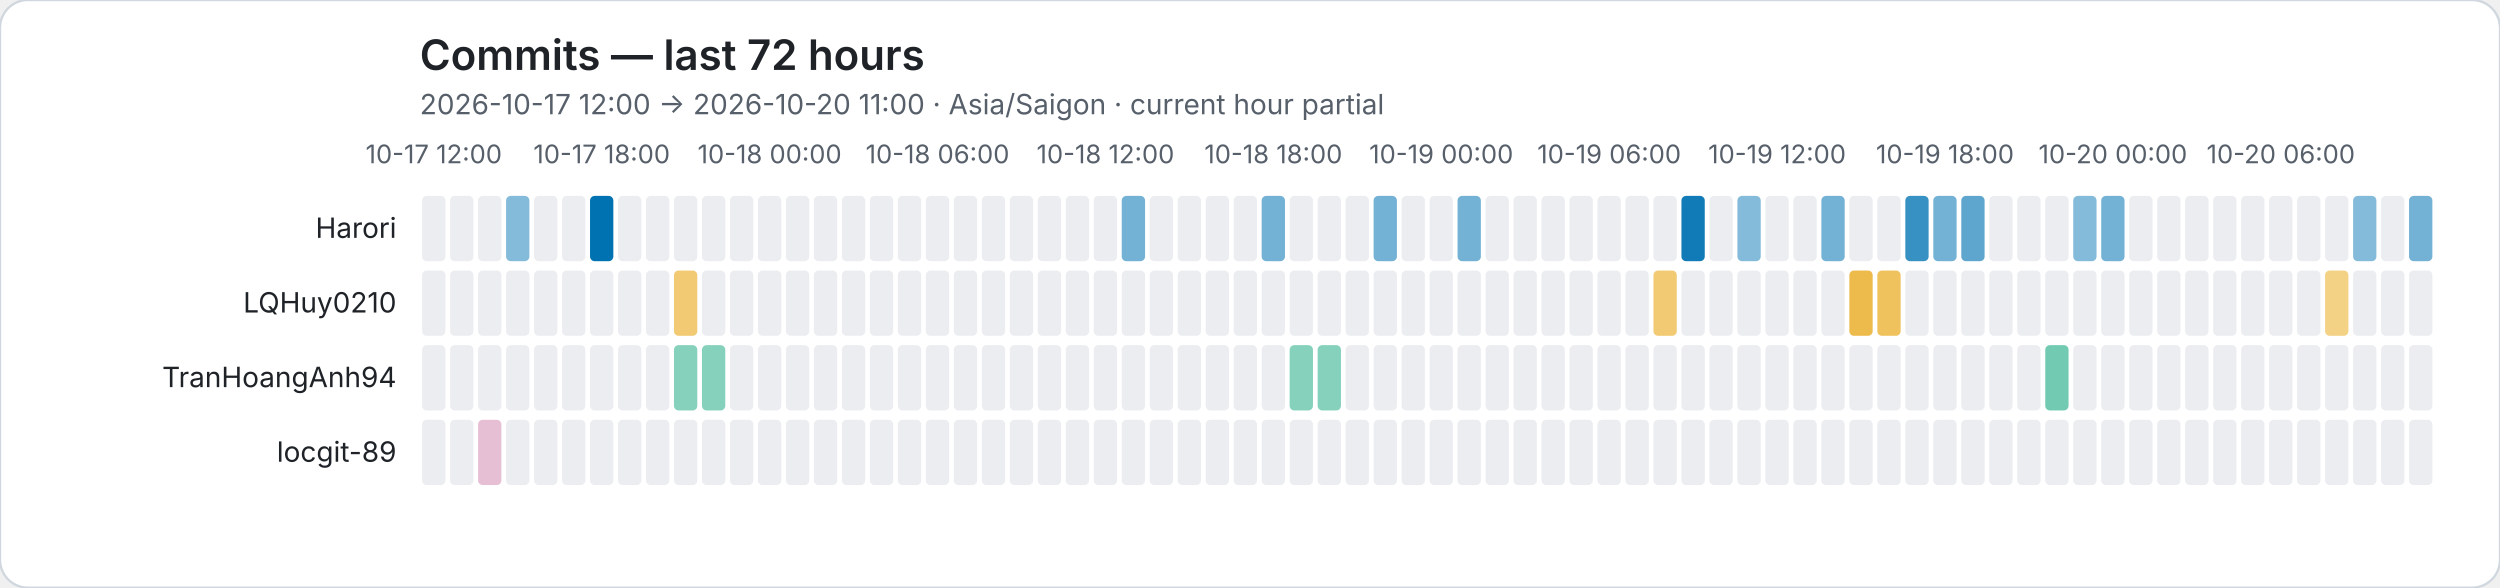
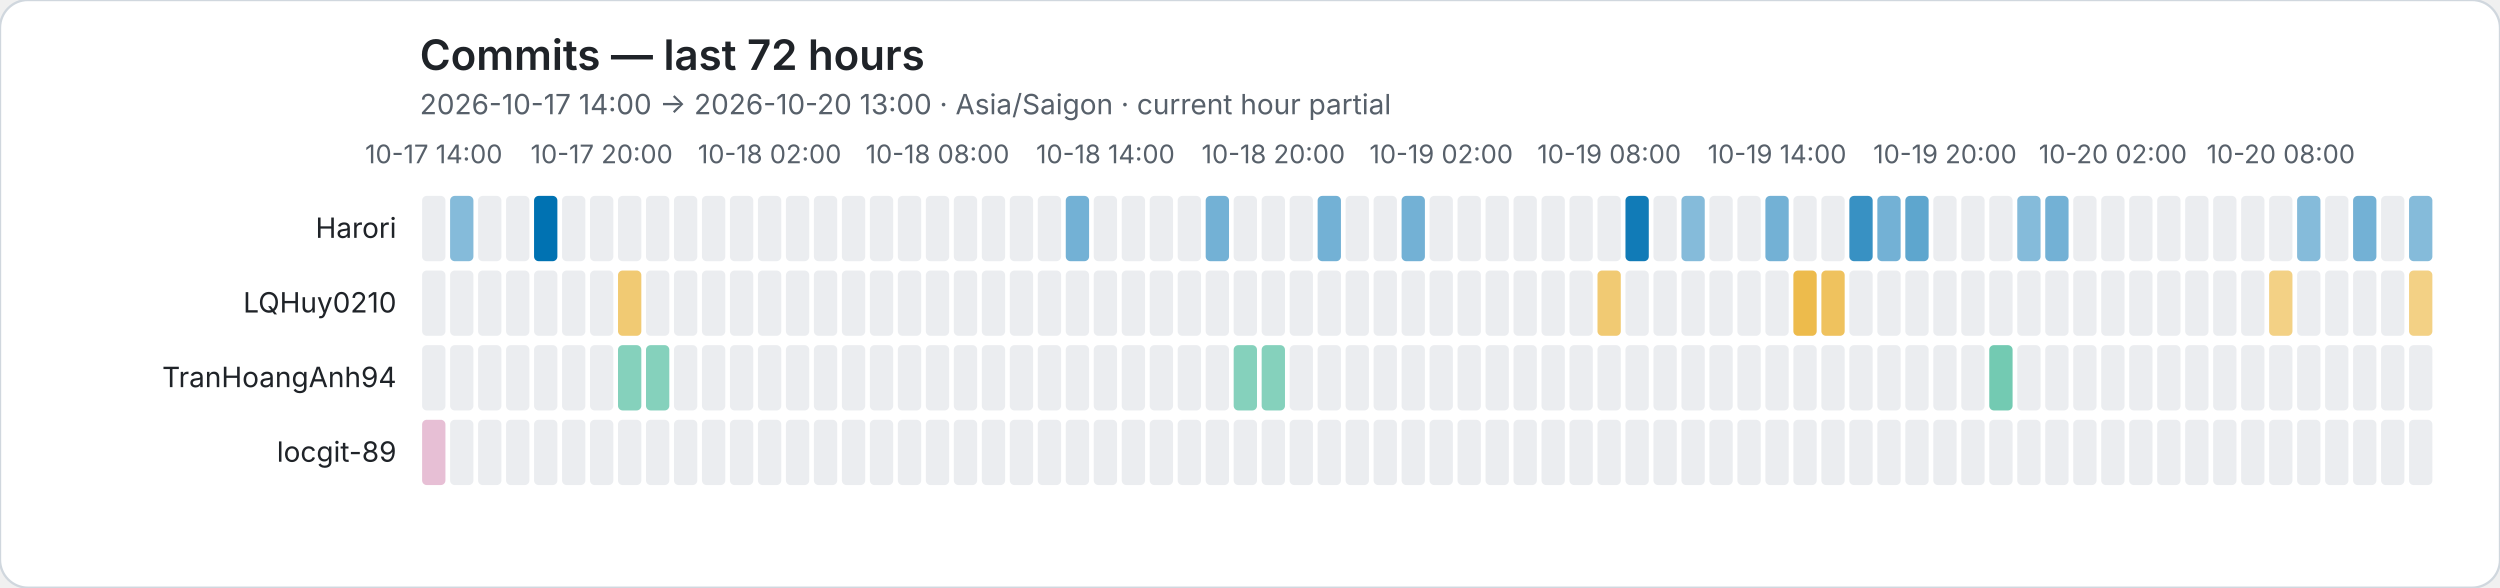
<svg xmlns="http://www.w3.org/2000/svg" role="img" viewBox="0 0 1072 252">
  <rect width="1072" height="252" rx="12" fill="#ffffff" stroke="#d0d7de" />
  <style>text{font-family:system-ui,-apple-system,BlinkMacSystemFont,"Segoe UI",sans-serif}.axis{fill:#57606a;font-size:11px}.heading{fill:#1f2328;font-size:18px;font-weight:600}.subheading{fill:#57606a;font-size:12px}.name{fill:#1f2328;font-size:12px}</style>
  <text class="heading" x="180" y="30">Commits — last 72 hours</text>
-   <text class="subheading" x="180" y="49">2026-10-17 12:00 → 2026-10-20 11:00 · Asia/Saigon · current hour partial</text>
-   <text class="axis" x="186" y="70" text-anchor="middle">10-17 12:00</text>
-   <text class="axis" x="258" y="70" text-anchor="middle">10-17 18:00</text>
-   <text class="axis" x="330" y="70" text-anchor="middle">10-18 00:00</text>
-   <text class="axis" x="402" y="70" text-anchor="middle">10-18 06:00</text>
-   <text class="axis" x="474" y="70" text-anchor="middle">10-18 12:00</text>
-   <text class="axis" x="546" y="70" text-anchor="middle">10-18 18:00</text>
-   <text class="axis" x="618" y="70" text-anchor="middle">10-19 00:00</text>
-   <text class="axis" x="690" y="70" text-anchor="middle">10-19 06:00</text>
-   <text class="axis" x="762" y="70" text-anchor="middle">10-19 12:00</text>
-   <text class="axis" x="834" y="70" text-anchor="middle">10-19 18:00</text>
-   <text class="axis" x="906" y="70" text-anchor="middle">10-20 00:00</text>
-   <text class="axis" x="978" y="70" text-anchor="middle">10-20 06:00</text>
+   <text class="subheading" x="180" y="49">2026-10-17 14:00 → 2026-10-20 13:00 · Asia/Saigon · current hour partial</text>
+   <text class="axis" x="186" y="70" text-anchor="middle">10-17 14:00</text>
+   <text class="axis" x="258" y="70" text-anchor="middle">10-17 20:00</text>
+   <text class="axis" x="330" y="70" text-anchor="middle">10-18 02:00</text>
+   <text class="axis" x="402" y="70" text-anchor="middle">10-18 08:00</text>
+   <text class="axis" x="474" y="70" text-anchor="middle">10-18 14:00</text>
+   <text class="axis" x="546" y="70" text-anchor="middle">10-18 20:00</text>
+   <text class="axis" x="618" y="70" text-anchor="middle">10-19 02:00</text>
+   <text class="axis" x="690" y="70" text-anchor="middle">10-19 08:00</text>
+   <text class="axis" x="762" y="70" text-anchor="middle">10-19 14:00</text>
+   <text class="axis" x="834" y="70" text-anchor="middle">10-19 20:00</text>
+   <text class="axis" x="906" y="70" text-anchor="middle">10-20 02:00</text>
+   <text class="axis" x="978" y="70" text-anchor="middle">10-20 08:00</text>
  <text class="name" x="170" y="102" text-anchor="end">Harori</text>
  <rect data-hour="0" x="181" y="84" width="10" height="28" rx="2" fill="#ebedf0" />
-   <rect data-hour="1" x="193" y="84" width="10" height="28" rx="2" fill="#ebedf0" />
+   <rect data-hour="1" x="193" y="84" width="10" height="28" rx="2" fill="rgba(0, 114, 178, 0.48)" />
  <rect data-hour="2" x="205" y="84" width="10" height="28" rx="2" fill="#ebedf0" />
-   <rect data-hour="3" x="217" y="84" width="10" height="28" rx="2" fill="rgba(0, 114, 178, 0.48)" />
-   <rect data-hour="4" x="229" y="84" width="10" height="28" rx="2" fill="#ebedf0" />
+   <rect data-hour="3" x="217" y="84" width="10" height="28" rx="2" fill="#ebedf0" />
+   <rect data-hour="4" x="229" y="84" width="10" height="28" rx="2" fill="rgba(0, 114, 178, 1.00)" />
  <rect data-hour="5" x="241" y="84" width="10" height="28" rx="2" fill="#ebedf0" />
-   <rect data-hour="6" x="253" y="84" width="10" height="28" rx="2" fill="rgba(0, 114, 178, 1.00)" />
+   <rect data-hour="6" x="253" y="84" width="10" height="28" rx="2" fill="#ebedf0" />
  <rect data-hour="7" x="265" y="84" width="10" height="28" rx="2" fill="#ebedf0" />
  <rect data-hour="8" x="277" y="84" width="10" height="28" rx="2" fill="#ebedf0" />
  <rect data-hour="9" x="289" y="84" width="10" height="28" rx="2" fill="#ebedf0" />
  <rect data-hour="10" x="301" y="84" width="10" height="28" rx="2" fill="#ebedf0" />
  <rect data-hour="11" x="313" y="84" width="10" height="28" rx="2" fill="#ebedf0" />
  <rect data-hour="12" x="325" y="84" width="10" height="28" rx="2" fill="#ebedf0" />
  <rect data-hour="13" x="337" y="84" width="10" height="28" rx="2" fill="#ebedf0" />
  <rect data-hour="14" x="349" y="84" width="10" height="28" rx="2" fill="#ebedf0" />
  <rect data-hour="15" x="361" y="84" width="10" height="28" rx="2" fill="#ebedf0" />
  <rect data-hour="16" x="373" y="84" width="10" height="28" rx="2" fill="#ebedf0" />
  <rect data-hour="17" x="385" y="84" width="10" height="28" rx="2" fill="#ebedf0" />
  <rect data-hour="18" x="397" y="84" width="10" height="28" rx="2" fill="#ebedf0" />
  <rect data-hour="19" x="409" y="84" width="10" height="28" rx="2" fill="#ebedf0" />
  <rect data-hour="20" x="421" y="84" width="10" height="28" rx="2" fill="#ebedf0" />
  <rect data-hour="21" x="433" y="84" width="10" height="28" rx="2" fill="#ebedf0" />
  <rect data-hour="22" x="445" y="84" width="10" height="28" rx="2" fill="#ebedf0" />
-   <rect data-hour="23" x="457" y="84" width="10" height="28" rx="2" fill="#ebedf0" />
+   <rect data-hour="23" x="457" y="84" width="10" height="28" rx="2" fill="rgba(0, 114, 178, 0.55)" />
  <rect data-hour="24" x="469" y="84" width="10" height="28" rx="2" fill="#ebedf0" />
-   <rect data-hour="25" x="481" y="84" width="10" height="28" rx="2" fill="rgba(0, 114, 178, 0.55)" />
+   <rect data-hour="25" x="481" y="84" width="10" height="28" rx="2" fill="#ebedf0" />
  <rect data-hour="26" x="493" y="84" width="10" height="28" rx="2" fill="#ebedf0" />
  <rect data-hour="27" x="505" y="84" width="10" height="28" rx="2" fill="#ebedf0" />
-   <rect data-hour="28" x="517" y="84" width="10" height="28" rx="2" fill="#ebedf0" />
+   <rect data-hour="28" x="517" y="84" width="10" height="28" rx="2" fill="rgba(0, 114, 178, 0.55)" />
  <rect data-hour="29" x="529" y="84" width="10" height="28" rx="2" fill="#ebedf0" />
-   <rect data-hour="30" x="541" y="84" width="10" height="28" rx="2" fill="rgba(0, 114, 178, 0.55)" />
+   <rect data-hour="30" x="541" y="84" width="10" height="28" rx="2" fill="#ebedf0" />
  <rect data-hour="31" x="553" y="84" width="10" height="28" rx="2" fill="#ebedf0" />
-   <rect data-hour="32" x="565" y="84" width="10" height="28" rx="2" fill="#ebedf0" />
+   <rect data-hour="32" x="565" y="84" width="10" height="28" rx="2" fill="rgba(0, 114, 178, 0.55)" />
  <rect data-hour="33" x="577" y="84" width="10" height="28" rx="2" fill="#ebedf0" />
-   <rect data-hour="34" x="589" y="84" width="10" height="28" rx="2" fill="rgba(0, 114, 178, 0.55)" />
-   <rect data-hour="35" x="601" y="84" width="10" height="28" rx="2" fill="#ebedf0" />
+   <rect data-hour="34" x="589" y="84" width="10" height="28" rx="2" fill="#ebedf0" />
+   <rect data-hour="35" x="601" y="84" width="10" height="28" rx="2" fill="rgba(0, 114, 178, 0.55)" />
  <rect data-hour="36" x="613" y="84" width="10" height="28" rx="2" fill="#ebedf0" />
-   <rect data-hour="37" x="625" y="84" width="10" height="28" rx="2" fill="rgba(0, 114, 178, 0.55)" />
+   <rect data-hour="37" x="625" y="84" width="10" height="28" rx="2" fill="#ebedf0" />
  <rect data-hour="38" x="637" y="84" width="10" height="28" rx="2" fill="#ebedf0" />
  <rect data-hour="39" x="649" y="84" width="10" height="28" rx="2" fill="#ebedf0" />
  <rect data-hour="40" x="661" y="84" width="10" height="28" rx="2" fill="#ebedf0" />
  <rect data-hour="41" x="673" y="84" width="10" height="28" rx="2" fill="#ebedf0" />
  <rect data-hour="42" x="685" y="84" width="10" height="28" rx="2" fill="#ebedf0" />
-   <rect data-hour="43" x="697" y="84" width="10" height="28" rx="2" fill="#ebedf0" />
+   <rect data-hour="43" x="697" y="84" width="10" height="28" rx="2" fill="rgba(0, 114, 178, 0.93)" />
  <rect data-hour="44" x="709" y="84" width="10" height="28" rx="2" fill="#ebedf0" />
-   <rect data-hour="45" x="721" y="84" width="10" height="28" rx="2" fill="rgba(0, 114, 178, 0.93)" />
+   <rect data-hour="45" x="721" y="84" width="10" height="28" rx="2" fill="rgba(0, 114, 178, 0.48)" />
  <rect data-hour="46" x="733" y="84" width="10" height="28" rx="2" fill="#ebedf0" />
-   <rect data-hour="47" x="745" y="84" width="10" height="28" rx="2" fill="rgba(0, 114, 178, 0.48)" />
-   <rect data-hour="48" x="757" y="84" width="10" height="28" rx="2" fill="#ebedf0" />
+   <rect data-hour="47" x="745" y="84" width="10" height="28" rx="2" fill="#ebedf0" />
+   <rect data-hour="48" x="757" y="84" width="10" height="28" rx="2" fill="rgba(0, 114, 178, 0.55)" />
  <rect data-hour="49" x="769" y="84" width="10" height="28" rx="2" fill="#ebedf0" />
-   <rect data-hour="50" x="781" y="84" width="10" height="28" rx="2" fill="rgba(0, 114, 178, 0.55)" />
-   <rect data-hour="51" x="793" y="84" width="10" height="28" rx="2" fill="#ebedf0" />
-   <rect data-hour="52" x="805" y="84" width="10" height="28" rx="2" fill="#ebedf0" />
-   <rect data-hour="53" x="817" y="84" width="10" height="28" rx="2" fill="rgba(0, 114, 178, 0.78)" />
-   <rect data-hour="54" x="829" y="84" width="10" height="28" rx="2" fill="rgba(0, 114, 178, 0.55)" />
-   <rect data-hour="55" x="841" y="84" width="10" height="28" rx="2" fill="rgba(0, 114, 178, 0.63)" />
+   <rect data-hour="50" x="781" y="84" width="10" height="28" rx="2" fill="#ebedf0" />
+   <rect data-hour="51" x="793" y="84" width="10" height="28" rx="2" fill="rgba(0, 114, 178, 0.78)" />
+   <rect data-hour="52" x="805" y="84" width="10" height="28" rx="2" fill="rgba(0, 114, 178, 0.55)" />
+   <rect data-hour="53" x="817" y="84" width="10" height="28" rx="2" fill="rgba(0, 114, 178, 0.63)" />
+   <rect data-hour="54" x="829" y="84" width="10" height="28" rx="2" fill="#ebedf0" />
+   <rect data-hour="55" x="841" y="84" width="10" height="28" rx="2" fill="#ebedf0" />
  <rect data-hour="56" x="853" y="84" width="10" height="28" rx="2" fill="#ebedf0" />
-   <rect data-hour="57" x="865" y="84" width="10" height="28" rx="2" fill="#ebedf0" />
-   <rect data-hour="58" x="877" y="84" width="10" height="28" rx="2" fill="#ebedf0" />
-   <rect data-hour="59" x="889" y="84" width="10" height="28" rx="2" fill="rgba(0, 114, 178, 0.48)" />
-   <rect data-hour="60" x="901" y="84" width="10" height="28" rx="2" fill="rgba(0, 114, 178, 0.55)" />
+   <rect data-hour="57" x="865" y="84" width="10" height="28" rx="2" fill="rgba(0, 114, 178, 0.48)" />
+   <rect data-hour="58" x="877" y="84" width="10" height="28" rx="2" fill="rgba(0, 114, 178, 0.55)" />
+   <rect data-hour="59" x="889" y="84" width="10" height="28" rx="2" fill="#ebedf0" />
+   <rect data-hour="60" x="901" y="84" width="10" height="28" rx="2" fill="#ebedf0" />
  <rect data-hour="61" x="913" y="84" width="10" height="28" rx="2" fill="#ebedf0" />
  <rect data-hour="62" x="925" y="84" width="10" height="28" rx="2" fill="#ebedf0" />
  <rect data-hour="63" x="937" y="84" width="10" height="28" rx="2" fill="#ebedf0" />
  <rect data-hour="64" x="949" y="84" width="10" height="28" rx="2" fill="#ebedf0" />
  <rect data-hour="65" x="961" y="84" width="10" height="28" rx="2" fill="#ebedf0" />
  <rect data-hour="66" x="973" y="84" width="10" height="28" rx="2" fill="#ebedf0" />
-   <rect data-hour="67" x="985" y="84" width="10" height="28" rx="2" fill="#ebedf0" />
+   <rect data-hour="67" x="985" y="84" width="10" height="28" rx="2" fill="rgba(0, 114, 178, 0.48)" />
  <rect data-hour="68" x="997" y="84" width="10" height="28" rx="2" fill="#ebedf0" />
-   <rect data-hour="69" x="1009" y="84" width="10" height="28" rx="2" fill="rgba(0, 114, 178, 0.48)" />
+   <rect data-hour="69" x="1009" y="84" width="10" height="28" rx="2" fill="rgba(0, 114, 178, 0.55)" />
  <rect data-hour="70" x="1021" y="84" width="10" height="28" rx="2" fill="#ebedf0" />
-   <rect data-hour="71" x="1033" y="84" width="10" height="28" rx="2" fill="rgba(0, 114, 178, 0.55)" />
+   <rect data-hour="71" x="1033" y="84" width="10" height="28" rx="2" fill="rgba(0, 114, 178, 0.48)" />
  <text class="name" x="170" y="134" text-anchor="end">LQHuy0210</text>
  <rect data-hour="0" x="181" y="116" width="10" height="28" rx="2" fill="#ebedf0" />
  <rect data-hour="1" x="193" y="116" width="10" height="28" rx="2" fill="#ebedf0" />
  <rect data-hour="2" x="205" y="116" width="10" height="28" rx="2" fill="#ebedf0" />
  <rect data-hour="3" x="217" y="116" width="10" height="28" rx="2" fill="#ebedf0" />
  <rect data-hour="4" x="229" y="116" width="10" height="28" rx="2" fill="#ebedf0" />
  <rect data-hour="5" x="241" y="116" width="10" height="28" rx="2" fill="#ebedf0" />
  <rect data-hour="6" x="253" y="116" width="10" height="28" rx="2" fill="#ebedf0" />
-   <rect data-hour="7" x="265" y="116" width="10" height="28" rx="2" fill="#ebedf0" />
+   <rect data-hour="7" x="265" y="116" width="10" height="28" rx="2" fill="rgba(230, 159, 0, 0.55)" />
  <rect data-hour="8" x="277" y="116" width="10" height="28" rx="2" fill="#ebedf0" />
-   <rect data-hour="9" x="289" y="116" width="10" height="28" rx="2" fill="rgba(230, 159, 0, 0.55)" />
+   <rect data-hour="9" x="289" y="116" width="10" height="28" rx="2" fill="#ebedf0" />
  <rect data-hour="10" x="301" y="116" width="10" height="28" rx="2" fill="#ebedf0" />
  <rect data-hour="11" x="313" y="116" width="10" height="28" rx="2" fill="#ebedf0" />
  <rect data-hour="12" x="325" y="116" width="10" height="28" rx="2" fill="#ebedf0" />
  <rect data-hour="13" x="337" y="116" width="10" height="28" rx="2" fill="#ebedf0" />
  <rect data-hour="14" x="349" y="116" width="10" height="28" rx="2" fill="#ebedf0" />
  <rect data-hour="15" x="361" y="116" width="10" height="28" rx="2" fill="#ebedf0" />
  <rect data-hour="16" x="373" y="116" width="10" height="28" rx="2" fill="#ebedf0" />
  <rect data-hour="17" x="385" y="116" width="10" height="28" rx="2" fill="#ebedf0" />
  <rect data-hour="18" x="397" y="116" width="10" height="28" rx="2" fill="#ebedf0" />
  <rect data-hour="19" x="409" y="116" width="10" height="28" rx="2" fill="#ebedf0" />
  <rect data-hour="20" x="421" y="116" width="10" height="28" rx="2" fill="#ebedf0" />
  <rect data-hour="21" x="433" y="116" width="10" height="28" rx="2" fill="#ebedf0" />
  <rect data-hour="22" x="445" y="116" width="10" height="28" rx="2" fill="#ebedf0" />
  <rect data-hour="23" x="457" y="116" width="10" height="28" rx="2" fill="#ebedf0" />
  <rect data-hour="24" x="469" y="116" width="10" height="28" rx="2" fill="#ebedf0" />
  <rect data-hour="25" x="481" y="116" width="10" height="28" rx="2" fill="#ebedf0" />
  <rect data-hour="26" x="493" y="116" width="10" height="28" rx="2" fill="#ebedf0" />
  <rect data-hour="27" x="505" y="116" width="10" height="28" rx="2" fill="#ebedf0" />
  <rect data-hour="28" x="517" y="116" width="10" height="28" rx="2" fill="#ebedf0" />
  <rect data-hour="29" x="529" y="116" width="10" height="28" rx="2" fill="#ebedf0" />
  <rect data-hour="30" x="541" y="116" width="10" height="28" rx="2" fill="#ebedf0" />
  <rect data-hour="31" x="553" y="116" width="10" height="28" rx="2" fill="#ebedf0" />
  <rect data-hour="32" x="565" y="116" width="10" height="28" rx="2" fill="#ebedf0" />
  <rect data-hour="33" x="577" y="116" width="10" height="28" rx="2" fill="#ebedf0" />
  <rect data-hour="34" x="589" y="116" width="10" height="28" rx="2" fill="#ebedf0" />
  <rect data-hour="35" x="601" y="116" width="10" height="28" rx="2" fill="#ebedf0" />
  <rect data-hour="36" x="613" y="116" width="10" height="28" rx="2" fill="#ebedf0" />
  <rect data-hour="37" x="625" y="116" width="10" height="28" rx="2" fill="#ebedf0" />
  <rect data-hour="38" x="637" y="116" width="10" height="28" rx="2" fill="#ebedf0" />
  <rect data-hour="39" x="649" y="116" width="10" height="28" rx="2" fill="#ebedf0" />
  <rect data-hour="40" x="661" y="116" width="10" height="28" rx="2" fill="#ebedf0" />
  <rect data-hour="41" x="673" y="116" width="10" height="28" rx="2" fill="#ebedf0" />
-   <rect data-hour="42" x="685" y="116" width="10" height="28" rx="2" fill="#ebedf0" />
+   <rect data-hour="42" x="685" y="116" width="10" height="28" rx="2" fill="rgba(230, 159, 0, 0.55)" />
  <rect data-hour="43" x="697" y="116" width="10" height="28" rx="2" fill="#ebedf0" />
-   <rect data-hour="44" x="709" y="116" width="10" height="28" rx="2" fill="rgba(230, 159, 0, 0.55)" />
+   <rect data-hour="44" x="709" y="116" width="10" height="28" rx="2" fill="#ebedf0" />
  <rect data-hour="45" x="721" y="116" width="10" height="28" rx="2" fill="#ebedf0" />
  <rect data-hour="46" x="733" y="116" width="10" height="28" rx="2" fill="#ebedf0" />
  <rect data-hour="47" x="745" y="116" width="10" height="28" rx="2" fill="#ebedf0" />
  <rect data-hour="48" x="757" y="116" width="10" height="28" rx="2" fill="#ebedf0" />
-   <rect data-hour="49" x="769" y="116" width="10" height="28" rx="2" fill="#ebedf0" />
-   <rect data-hour="50" x="781" y="116" width="10" height="28" rx="2" fill="#ebedf0" />
-   <rect data-hour="51" x="793" y="116" width="10" height="28" rx="2" fill="rgba(230, 159, 0, 0.70)" />
-   <rect data-hour="52" x="805" y="116" width="10" height="28" rx="2" fill="rgba(230, 159, 0, 0.63)" />
+   <rect data-hour="49" x="769" y="116" width="10" height="28" rx="2" fill="rgba(230, 159, 0, 0.70)" />
+   <rect data-hour="50" x="781" y="116" width="10" height="28" rx="2" fill="rgba(230, 159, 0, 0.63)" />
+   <rect data-hour="51" x="793" y="116" width="10" height="28" rx="2" fill="#ebedf0" />
+   <rect data-hour="52" x="805" y="116" width="10" height="28" rx="2" fill="#ebedf0" />
  <rect data-hour="53" x="817" y="116" width="10" height="28" rx="2" fill="#ebedf0" />
  <rect data-hour="54" x="829" y="116" width="10" height="28" rx="2" fill="#ebedf0" />
  <rect data-hour="55" x="841" y="116" width="10" height="28" rx="2" fill="#ebedf0" />
  <rect data-hour="56" x="853" y="116" width="10" height="28" rx="2" fill="#ebedf0" />
  <rect data-hour="57" x="865" y="116" width="10" height="28" rx="2" fill="#ebedf0" />
  <rect data-hour="58" x="877" y="116" width="10" height="28" rx="2" fill="#ebedf0" />
  <rect data-hour="59" x="889" y="116" width="10" height="28" rx="2" fill="#ebedf0" />
  <rect data-hour="60" x="901" y="116" width="10" height="28" rx="2" fill="#ebedf0" />
  <rect data-hour="61" x="913" y="116" width="10" height="28" rx="2" fill="#ebedf0" />
  <rect data-hour="62" x="925" y="116" width="10" height="28" rx="2" fill="#ebedf0" />
  <rect data-hour="63" x="937" y="116" width="10" height="28" rx="2" fill="#ebedf0" />
  <rect data-hour="64" x="949" y="116" width="10" height="28" rx="2" fill="#ebedf0" />
  <rect data-hour="65" x="961" y="116" width="10" height="28" rx="2" fill="#ebedf0" />
-   <rect data-hour="66" x="973" y="116" width="10" height="28" rx="2" fill="#ebedf0" />
+   <rect data-hour="66" x="973" y="116" width="10" height="28" rx="2" fill="rgba(230, 159, 0, 0.48)" />
  <rect data-hour="67" x="985" y="116" width="10" height="28" rx="2" fill="#ebedf0" />
-   <rect data-hour="68" x="997" y="116" width="10" height="28" rx="2" fill="rgba(230, 159, 0, 0.48)" />
+   <rect data-hour="68" x="997" y="116" width="10" height="28" rx="2" fill="#ebedf0" />
  <rect data-hour="69" x="1009" y="116" width="10" height="28" rx="2" fill="#ebedf0" />
  <rect data-hour="70" x="1021" y="116" width="10" height="28" rx="2" fill="#ebedf0" />
-   <rect data-hour="71" x="1033" y="116" width="10" height="28" rx="2" fill="#ebedf0" />
+   <rect data-hour="71" x="1033" y="116" width="10" height="28" rx="2" fill="rgba(230, 159, 0, 0.48)" />
  <text class="name" x="170" y="166" text-anchor="end">TranHoangAnh94</text>
  <rect data-hour="0" x="181" y="148" width="10" height="28" rx="2" fill="#ebedf0" />
  <rect data-hour="1" x="193" y="148" width="10" height="28" rx="2" fill="#ebedf0" />
  <rect data-hour="2" x="205" y="148" width="10" height="28" rx="2" fill="#ebedf0" />
  <rect data-hour="3" x="217" y="148" width="10" height="28" rx="2" fill="#ebedf0" />
  <rect data-hour="4" x="229" y="148" width="10" height="28" rx="2" fill="#ebedf0" />
  <rect data-hour="5" x="241" y="148" width="10" height="28" rx="2" fill="#ebedf0" />
  <rect data-hour="6" x="253" y="148" width="10" height="28" rx="2" fill="#ebedf0" />
-   <rect data-hour="7" x="265" y="148" width="10" height="28" rx="2" fill="#ebedf0" />
-   <rect data-hour="8" x="277" y="148" width="10" height="28" rx="2" fill="#ebedf0" />
-   <rect data-hour="9" x="289" y="148" width="10" height="28" rx="2" fill="rgba(0, 158, 115, 0.48)" />
-   <rect data-hour="10" x="301" y="148" width="10" height="28" rx="2" fill="rgba(0, 158, 115, 0.48)" />
+   <rect data-hour="7" x="265" y="148" width="10" height="28" rx="2" fill="rgba(0, 158, 115, 0.48)" />
+   <rect data-hour="8" x="277" y="148" width="10" height="28" rx="2" fill="rgba(0, 158, 115, 0.48)" />
+   <rect data-hour="9" x="289" y="148" width="10" height="28" rx="2" fill="#ebedf0" />
+   <rect data-hour="10" x="301" y="148" width="10" height="28" rx="2" fill="#ebedf0" />
  <rect data-hour="11" x="313" y="148" width="10" height="28" rx="2" fill="#ebedf0" />
  <rect data-hour="12" x="325" y="148" width="10" height="28" rx="2" fill="#ebedf0" />
  <rect data-hour="13" x="337" y="148" width="10" height="28" rx="2" fill="#ebedf0" />
  <rect data-hour="14" x="349" y="148" width="10" height="28" rx="2" fill="#ebedf0" />
  <rect data-hour="15" x="361" y="148" width="10" height="28" rx="2" fill="#ebedf0" />
  <rect data-hour="16" x="373" y="148" width="10" height="28" rx="2" fill="#ebedf0" />
  <rect data-hour="17" x="385" y="148" width="10" height="28" rx="2" fill="#ebedf0" />
  <rect data-hour="18" x="397" y="148" width="10" height="28" rx="2" fill="#ebedf0" />
  <rect data-hour="19" x="409" y="148" width="10" height="28" rx="2" fill="#ebedf0" />
  <rect data-hour="20" x="421" y="148" width="10" height="28" rx="2" fill="#ebedf0" />
  <rect data-hour="21" x="433" y="148" width="10" height="28" rx="2" fill="#ebedf0" />
  <rect data-hour="22" x="445" y="148" width="10" height="28" rx="2" fill="#ebedf0" />
  <rect data-hour="23" x="457" y="148" width="10" height="28" rx="2" fill="#ebedf0" />
  <rect data-hour="24" x="469" y="148" width="10" height="28" rx="2" fill="#ebedf0" />
  <rect data-hour="25" x="481" y="148" width="10" height="28" rx="2" fill="#ebedf0" />
  <rect data-hour="26" x="493" y="148" width="10" height="28" rx="2" fill="#ebedf0" />
  <rect data-hour="27" x="505" y="148" width="10" height="28" rx="2" fill="#ebedf0" />
  <rect data-hour="28" x="517" y="148" width="10" height="28" rx="2" fill="#ebedf0" />
-   <rect data-hour="29" x="529" y="148" width="10" height="28" rx="2" fill="#ebedf0" />
-   <rect data-hour="30" x="541" y="148" width="10" height="28" rx="2" fill="#ebedf0" />
-   <rect data-hour="31" x="553" y="148" width="10" height="28" rx="2" fill="rgba(0, 158, 115, 0.48)" />
-   <rect data-hour="32" x="565" y="148" width="10" height="28" rx="2" fill="rgba(0, 158, 115, 0.48)" />
+   <rect data-hour="29" x="529" y="148" width="10" height="28" rx="2" fill="rgba(0, 158, 115, 0.48)" />
+   <rect data-hour="30" x="541" y="148" width="10" height="28" rx="2" fill="rgba(0, 158, 115, 0.48)" />
+   <rect data-hour="31" x="553" y="148" width="10" height="28" rx="2" fill="#ebedf0" />
+   <rect data-hour="32" x="565" y="148" width="10" height="28" rx="2" fill="#ebedf0" />
  <rect data-hour="33" x="577" y="148" width="10" height="28" rx="2" fill="#ebedf0" />
  <rect data-hour="34" x="589" y="148" width="10" height="28" rx="2" fill="#ebedf0" />
  <rect data-hour="35" x="601" y="148" width="10" height="28" rx="2" fill="#ebedf0" />
  <rect data-hour="36" x="613" y="148" width="10" height="28" rx="2" fill="#ebedf0" />
  <rect data-hour="37" x="625" y="148" width="10" height="28" rx="2" fill="#ebedf0" />
  <rect data-hour="38" x="637" y="148" width="10" height="28" rx="2" fill="#ebedf0" />
  <rect data-hour="39" x="649" y="148" width="10" height="28" rx="2" fill="#ebedf0" />
  <rect data-hour="40" x="661" y="148" width="10" height="28" rx="2" fill="#ebedf0" />
  <rect data-hour="41" x="673" y="148" width="10" height="28" rx="2" fill="#ebedf0" />
  <rect data-hour="42" x="685" y="148" width="10" height="28" rx="2" fill="#ebedf0" />
  <rect data-hour="43" x="697" y="148" width="10" height="28" rx="2" fill="#ebedf0" />
  <rect data-hour="44" x="709" y="148" width="10" height="28" rx="2" fill="#ebedf0" />
  <rect data-hour="45" x="721" y="148" width="10" height="28" rx="2" fill="#ebedf0" />
  <rect data-hour="46" x="733" y="148" width="10" height="28" rx="2" fill="#ebedf0" />
  <rect data-hour="47" x="745" y="148" width="10" height="28" rx="2" fill="#ebedf0" />
  <rect data-hour="48" x="757" y="148" width="10" height="28" rx="2" fill="#ebedf0" />
  <rect data-hour="49" x="769" y="148" width="10" height="28" rx="2" fill="#ebedf0" />
  <rect data-hour="50" x="781" y="148" width="10" height="28" rx="2" fill="#ebedf0" />
  <rect data-hour="51" x="793" y="148" width="10" height="28" rx="2" fill="#ebedf0" />
  <rect data-hour="52" x="805" y="148" width="10" height="28" rx="2" fill="#ebedf0" />
  <rect data-hour="53" x="817" y="148" width="10" height="28" rx="2" fill="#ebedf0" />
  <rect data-hour="54" x="829" y="148" width="10" height="28" rx="2" fill="#ebedf0" />
  <rect data-hour="55" x="841" y="148" width="10" height="28" rx="2" fill="#ebedf0" />
-   <rect data-hour="56" x="853" y="148" width="10" height="28" rx="2" fill="#ebedf0" />
+   <rect data-hour="56" x="853" y="148" width="10" height="28" rx="2" fill="rgba(0, 158, 115, 0.55)" />
  <rect data-hour="57" x="865" y="148" width="10" height="28" rx="2" fill="#ebedf0" />
-   <rect data-hour="58" x="877" y="148" width="10" height="28" rx="2" fill="rgba(0, 158, 115, 0.55)" />
+   <rect data-hour="58" x="877" y="148" width="10" height="28" rx="2" fill="#ebedf0" />
  <rect data-hour="59" x="889" y="148" width="10" height="28" rx="2" fill="#ebedf0" />
  <rect data-hour="60" x="901" y="148" width="10" height="28" rx="2" fill="#ebedf0" />
  <rect data-hour="61" x="913" y="148" width="10" height="28" rx="2" fill="#ebedf0" />
  <rect data-hour="62" x="925" y="148" width="10" height="28" rx="2" fill="#ebedf0" />
  <rect data-hour="63" x="937" y="148" width="10" height="28" rx="2" fill="#ebedf0" />
  <rect data-hour="64" x="949" y="148" width="10" height="28" rx="2" fill="#ebedf0" />
  <rect data-hour="65" x="961" y="148" width="10" height="28" rx="2" fill="#ebedf0" />
  <rect data-hour="66" x="973" y="148" width="10" height="28" rx="2" fill="#ebedf0" />
  <rect data-hour="67" x="985" y="148" width="10" height="28" rx="2" fill="#ebedf0" />
  <rect data-hour="68" x="997" y="148" width="10" height="28" rx="2" fill="#ebedf0" />
  <rect data-hour="69" x="1009" y="148" width="10" height="28" rx="2" fill="#ebedf0" />
  <rect data-hour="70" x="1021" y="148" width="10" height="28" rx="2" fill="#ebedf0" />
  <rect data-hour="71" x="1033" y="148" width="10" height="28" rx="2" fill="#ebedf0" />
  <text class="name" x="170" y="198" text-anchor="end">locgit-89</text>
-   <rect data-hour="0" x="181" y="180" width="10" height="28" rx="2" fill="#ebedf0" />
+   <rect data-hour="0" x="181" y="180" width="10" height="28" rx="2" fill="rgba(204, 121, 167, 0.48)" />
  <rect data-hour="1" x="193" y="180" width="10" height="28" rx="2" fill="#ebedf0" />
-   <rect data-hour="2" x="205" y="180" width="10" height="28" rx="2" fill="rgba(204, 121, 167, 0.48)" />
+   <rect data-hour="2" x="205" y="180" width="10" height="28" rx="2" fill="#ebedf0" />
  <rect data-hour="3" x="217" y="180" width="10" height="28" rx="2" fill="#ebedf0" />
  <rect data-hour="4" x="229" y="180" width="10" height="28" rx="2" fill="#ebedf0" />
  <rect data-hour="5" x="241" y="180" width="10" height="28" rx="2" fill="#ebedf0" />
  <rect data-hour="6" x="253" y="180" width="10" height="28" rx="2" fill="#ebedf0" />
  <rect data-hour="7" x="265" y="180" width="10" height="28" rx="2" fill="#ebedf0" />
  <rect data-hour="8" x="277" y="180" width="10" height="28" rx="2" fill="#ebedf0" />
  <rect data-hour="9" x="289" y="180" width="10" height="28" rx="2" fill="#ebedf0" />
  <rect data-hour="10" x="301" y="180" width="10" height="28" rx="2" fill="#ebedf0" />
  <rect data-hour="11" x="313" y="180" width="10" height="28" rx="2" fill="#ebedf0" />
  <rect data-hour="12" x="325" y="180" width="10" height="28" rx="2" fill="#ebedf0" />
  <rect data-hour="13" x="337" y="180" width="10" height="28" rx="2" fill="#ebedf0" />
  <rect data-hour="14" x="349" y="180" width="10" height="28" rx="2" fill="#ebedf0" />
  <rect data-hour="15" x="361" y="180" width="10" height="28" rx="2" fill="#ebedf0" />
  <rect data-hour="16" x="373" y="180" width="10" height="28" rx="2" fill="#ebedf0" />
  <rect data-hour="17" x="385" y="180" width="10" height="28" rx="2" fill="#ebedf0" />
  <rect data-hour="18" x="397" y="180" width="10" height="28" rx="2" fill="#ebedf0" />
  <rect data-hour="19" x="409" y="180" width="10" height="28" rx="2" fill="#ebedf0" />
  <rect data-hour="20" x="421" y="180" width="10" height="28" rx="2" fill="#ebedf0" />
  <rect data-hour="21" x="433" y="180" width="10" height="28" rx="2" fill="#ebedf0" />
  <rect data-hour="22" x="445" y="180" width="10" height="28" rx="2" fill="#ebedf0" />
  <rect data-hour="23" x="457" y="180" width="10" height="28" rx="2" fill="#ebedf0" />
  <rect data-hour="24" x="469" y="180" width="10" height="28" rx="2" fill="#ebedf0" />
  <rect data-hour="25" x="481" y="180" width="10" height="28" rx="2" fill="#ebedf0" />
  <rect data-hour="26" x="493" y="180" width="10" height="28" rx="2" fill="#ebedf0" />
  <rect data-hour="27" x="505" y="180" width="10" height="28" rx="2" fill="#ebedf0" />
  <rect data-hour="28" x="517" y="180" width="10" height="28" rx="2" fill="#ebedf0" />
  <rect data-hour="29" x="529" y="180" width="10" height="28" rx="2" fill="#ebedf0" />
  <rect data-hour="30" x="541" y="180" width="10" height="28" rx="2" fill="#ebedf0" />
  <rect data-hour="31" x="553" y="180" width="10" height="28" rx="2" fill="#ebedf0" />
  <rect data-hour="32" x="565" y="180" width="10" height="28" rx="2" fill="#ebedf0" />
  <rect data-hour="33" x="577" y="180" width="10" height="28" rx="2" fill="#ebedf0" />
  <rect data-hour="34" x="589" y="180" width="10" height="28" rx="2" fill="#ebedf0" />
  <rect data-hour="35" x="601" y="180" width="10" height="28" rx="2" fill="#ebedf0" />
  <rect data-hour="36" x="613" y="180" width="10" height="28" rx="2" fill="#ebedf0" />
  <rect data-hour="37" x="625" y="180" width="10" height="28" rx="2" fill="#ebedf0" />
  <rect data-hour="38" x="637" y="180" width="10" height="28" rx="2" fill="#ebedf0" />
  <rect data-hour="39" x="649" y="180" width="10" height="28" rx="2" fill="#ebedf0" />
  <rect data-hour="40" x="661" y="180" width="10" height="28" rx="2" fill="#ebedf0" />
  <rect data-hour="41" x="673" y="180" width="10" height="28" rx="2" fill="#ebedf0" />
  <rect data-hour="42" x="685" y="180" width="10" height="28" rx="2" fill="#ebedf0" />
  <rect data-hour="43" x="697" y="180" width="10" height="28" rx="2" fill="#ebedf0" />
  <rect data-hour="44" x="709" y="180" width="10" height="28" rx="2" fill="#ebedf0" />
  <rect data-hour="45" x="721" y="180" width="10" height="28" rx="2" fill="#ebedf0" />
  <rect data-hour="46" x="733" y="180" width="10" height="28" rx="2" fill="#ebedf0" />
  <rect data-hour="47" x="745" y="180" width="10" height="28" rx="2" fill="#ebedf0" />
  <rect data-hour="48" x="757" y="180" width="10" height="28" rx="2" fill="#ebedf0" />
  <rect data-hour="49" x="769" y="180" width="10" height="28" rx="2" fill="#ebedf0" />
  <rect data-hour="50" x="781" y="180" width="10" height="28" rx="2" fill="#ebedf0" />
  <rect data-hour="51" x="793" y="180" width="10" height="28" rx="2" fill="#ebedf0" />
  <rect data-hour="52" x="805" y="180" width="10" height="28" rx="2" fill="#ebedf0" />
  <rect data-hour="53" x="817" y="180" width="10" height="28" rx="2" fill="#ebedf0" />
  <rect data-hour="54" x="829" y="180" width="10" height="28" rx="2" fill="#ebedf0" />
  <rect data-hour="55" x="841" y="180" width="10" height="28" rx="2" fill="#ebedf0" />
  <rect data-hour="56" x="853" y="180" width="10" height="28" rx="2" fill="#ebedf0" />
  <rect data-hour="57" x="865" y="180" width="10" height="28" rx="2" fill="#ebedf0" />
  <rect data-hour="58" x="877" y="180" width="10" height="28" rx="2" fill="#ebedf0" />
  <rect data-hour="59" x="889" y="180" width="10" height="28" rx="2" fill="#ebedf0" />
  <rect data-hour="60" x="901" y="180" width="10" height="28" rx="2" fill="#ebedf0" />
  <rect data-hour="61" x="913" y="180" width="10" height="28" rx="2" fill="#ebedf0" />
  <rect data-hour="62" x="925" y="180" width="10" height="28" rx="2" fill="#ebedf0" />
  <rect data-hour="63" x="937" y="180" width="10" height="28" rx="2" fill="#ebedf0" />
  <rect data-hour="64" x="949" y="180" width="10" height="28" rx="2" fill="#ebedf0" />
  <rect data-hour="65" x="961" y="180" width="10" height="28" rx="2" fill="#ebedf0" />
  <rect data-hour="66" x="973" y="180" width="10" height="28" rx="2" fill="#ebedf0" />
  <rect data-hour="67" x="985" y="180" width="10" height="28" rx="2" fill="#ebedf0" />
  <rect data-hour="68" x="997" y="180" width="10" height="28" rx="2" fill="#ebedf0" />
  <rect data-hour="69" x="1009" y="180" width="10" height="28" rx="2" fill="#ebedf0" />
  <rect data-hour="70" x="1021" y="180" width="10" height="28" rx="2" fill="#ebedf0" />
  <rect data-hour="71" x="1033" y="180" width="10" height="28" rx="2" fill="#ebedf0" />
</svg>
